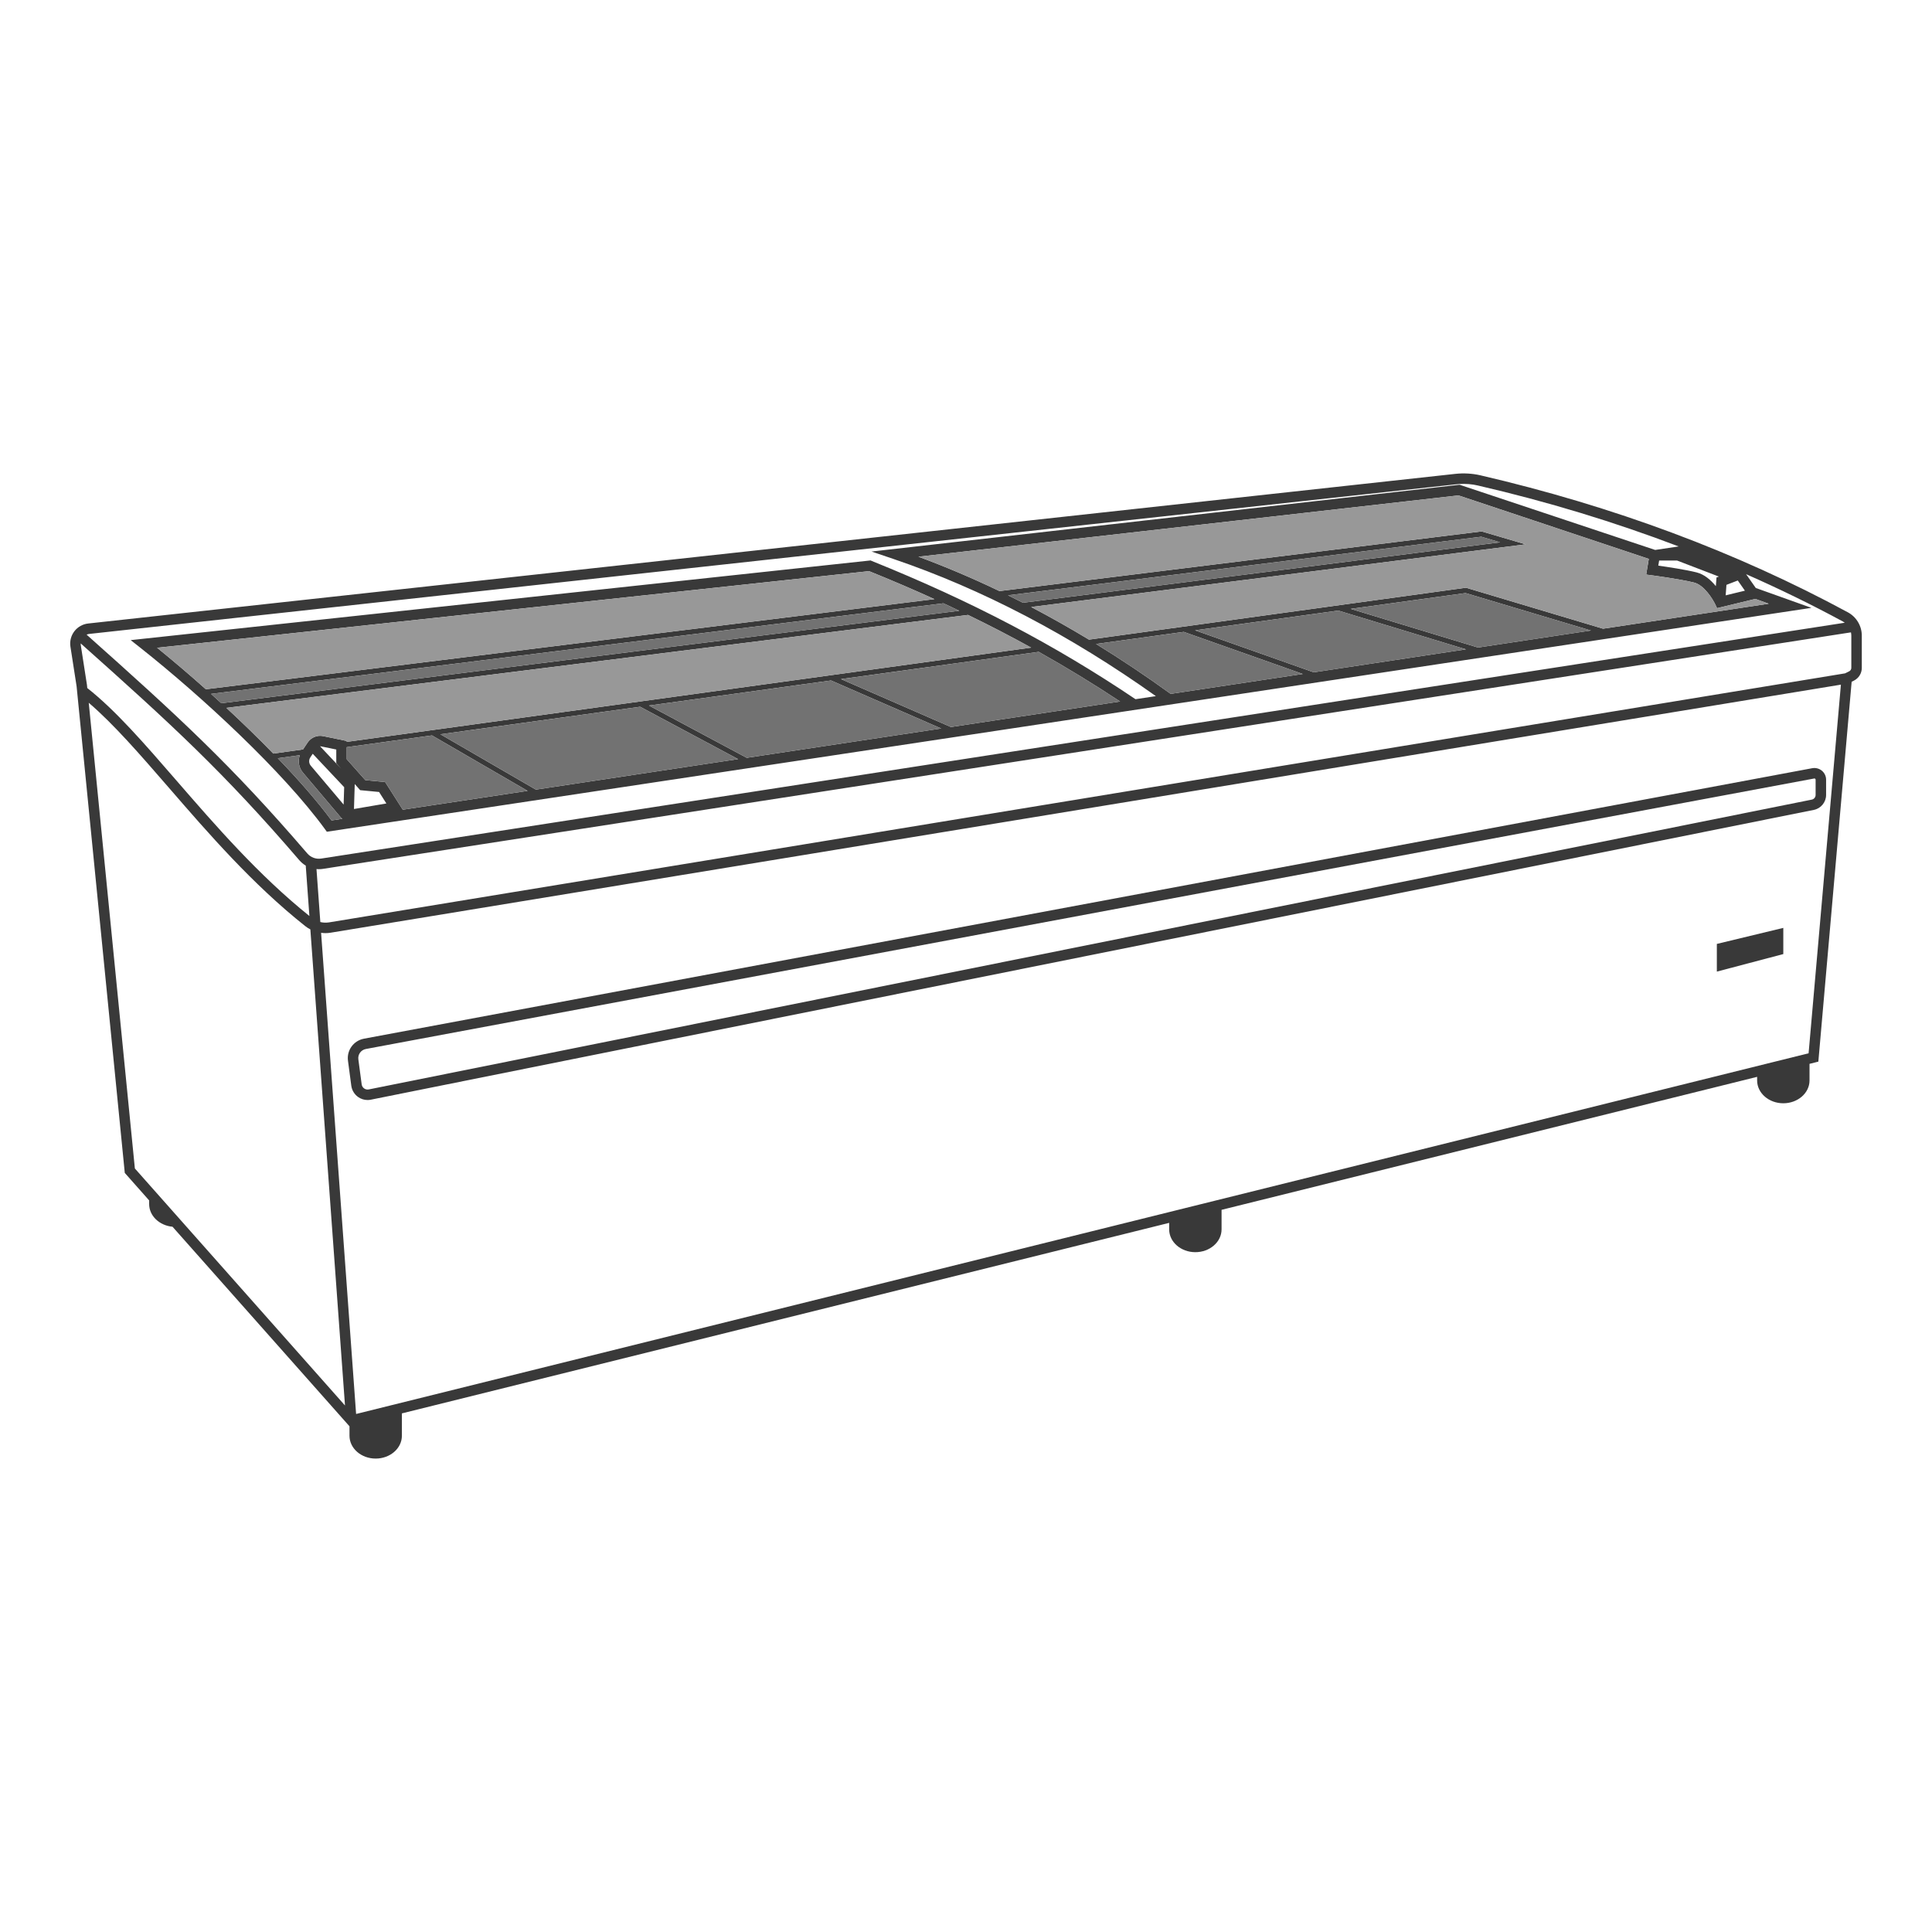
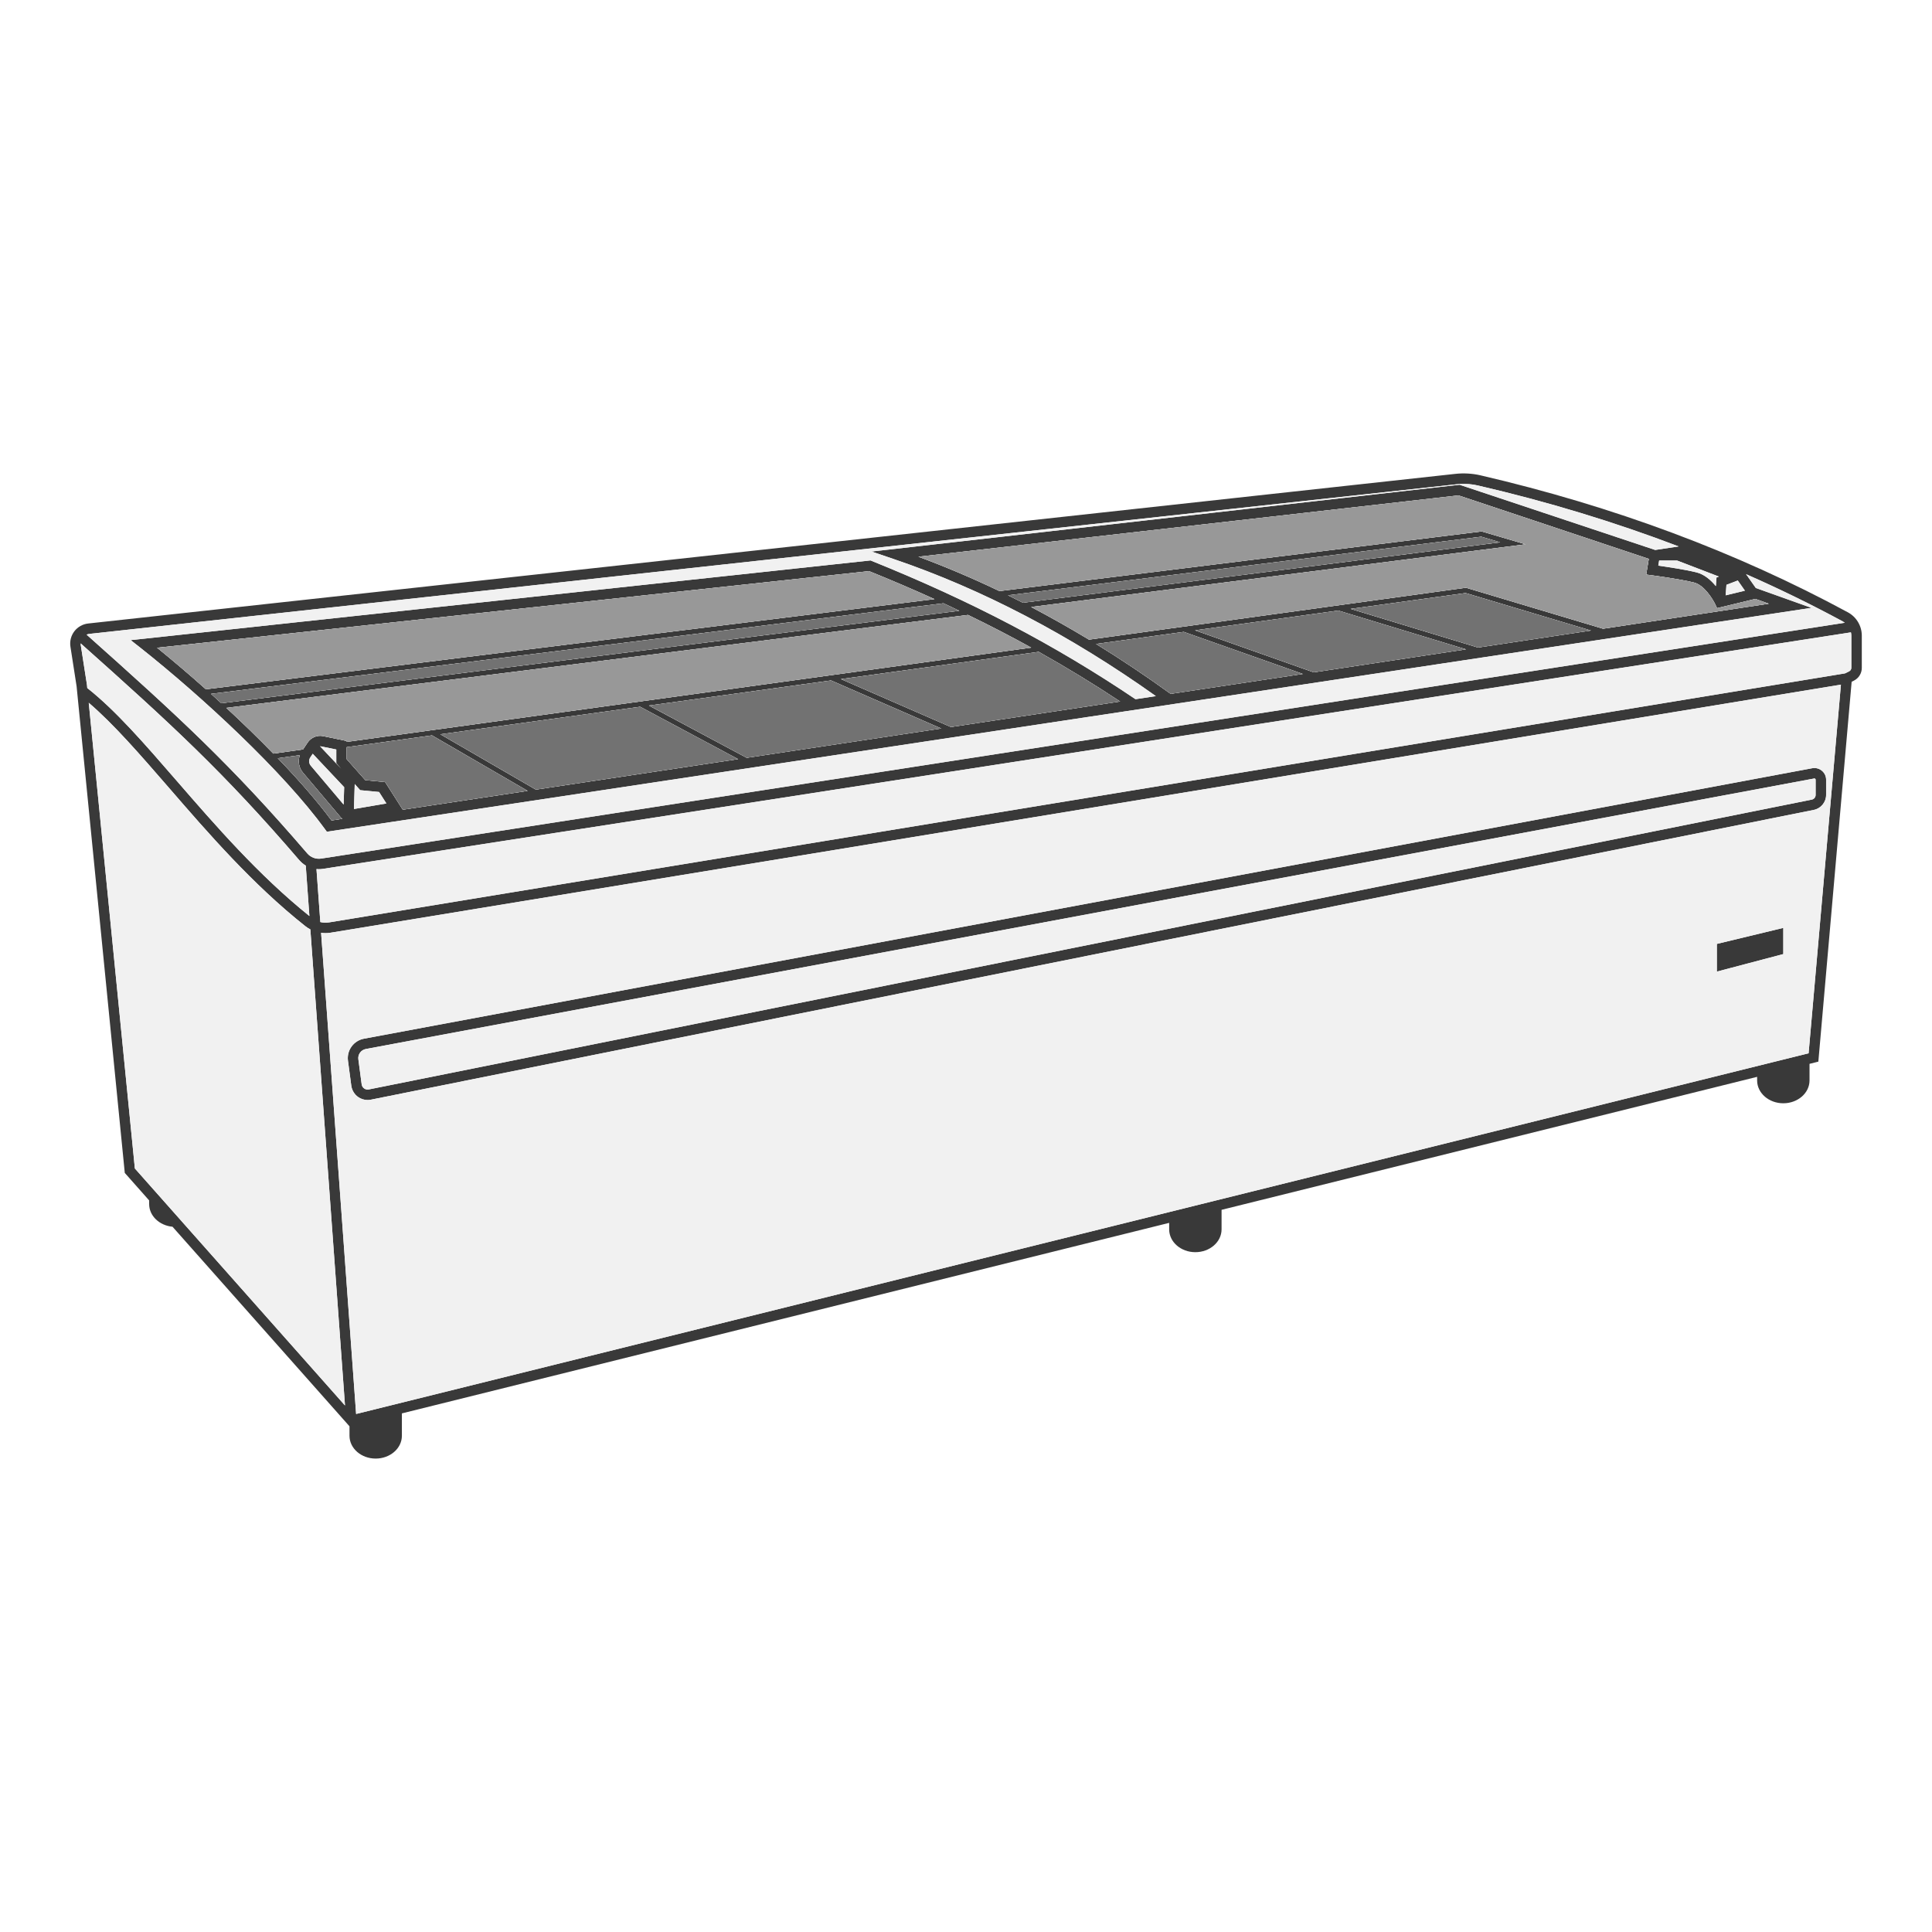
<svg xmlns="http://www.w3.org/2000/svg" version="1.1" x="0px" y="0px" width="300px" height="300px" viewBox="0 0 300 300" enable-background="new 0 0 300 300" xml:space="preserve">
  <g id="Layer_1">
    <g>
      <polygon fill="#393939" points="276.911,144.082 276.911,148.147 266.591,150.871 266.591,146.571   " />
      <path fill="#393939" d="M281.928,123.437v-2.368c0-0.057-0.023-0.109-0.069-0.143c-0.029-0.029-0.075-0.046-0.12-0.046    L56.809,162.888c-0.757,0.143-1.267,0.849-1.164,1.605l0.516,3.887c0.034,0.252,0.172,0.482,0.378,0.631    c0.212,0.149,0.47,0.206,0.722,0.155l224.069-45.001C281.681,124.096,281.928,123.792,281.928,123.437z M283.556,121.069v2.368    c0,1.124-0.803,2.104-1.903,2.322L57.583,170.759c-0.166,0.034-0.333,0.052-0.505,0.052c-0.533,0-1.043-0.166-1.479-0.476    c-0.573-0.407-0.952-1.043-1.049-1.737l-0.516-3.887c-0.218-1.617,0.871-3.119,2.477-3.423l224.895-42.002    c0.539-0.097,1.084,0.052,1.496,0.39C283.315,120.02,283.556,120.53,283.556,121.069z" />
      <path fill="#393939" d="M47.389,143.801c-8.17-6.484-15.056-14.425-21.127-21.437c-4.569-5.269-8.589-9.901-12.481-13.238    l7.161,72.314l32.628,36.802l-5.378-73.925C47.911,144.174,47.642,144.002,47.389,143.801z M27.489,121.304    c5.94,6.846,12.659,14.597,20.554,20.932l-0.568-7.826c-0.367-0.218-0.699-0.499-0.992-0.831    c-11.725-13.645-19.843-21.093-33.953-33.672c-0.006,0.086,0,0.172,0.011,0.252l0.963,6.203l0.046,0.476    C17.954,110.307,22.381,115.41,27.489,121.304z M266.436,91.015l0.103-1.347l0.367-0.138l-6.484-2.488h-2.792l-0.132,0.791    c1.399,0.195,4.225,0.619,5.945,1.049C264.682,89.192,265.697,90.109,266.436,91.015z M269.842,90.138l-1.76,0.677l-0.12,1.628    l2.987-0.722L269.842,90.138z M227.639,100.83l-19.826-6.02l-22.245,3.067l18.433,6.519L227.639,100.83z M229.508,100.549    l17.532-2.643l-19.465-5.814l-17.836,2.454L229.508,100.549z M146.151,113.122l-17.108-7.459l-28.271,3.893l15.182,8.118    L146.151,113.122z M145.096,93.033c-3.274-1.485-6.645-2.935-10.148-4.346l-110.55,11.897c2.414,1.961,4.982,4.139,7.568,6.444    L145.096,93.033z M148.961,94.839c-0.814-0.39-1.634-0.78-2.465-1.158L32.769,107.745c0.533,0.482,1.066,0.963,1.6,1.456    L148.961,94.839z M156.529,92.437c0.774,0.378,1.542,0.768,2.311,1.158l74.097-9.385l-2.924-0.866L156.529,92.437z     M173.929,108.931c-4.122-2.729-8.313-5.286-12.636-7.711l-30.702,4.231l17.068,7.442L173.929,108.931z M169.096,99.322    l58.543-8.061l21.282,6.364l25.725-3.881l-2.075-0.745l-5.951,1.439l-0.281-0.596c-0.384-0.808-1.72-2.993-3.285-3.383    c-2.225-0.556-6.553-1.124-6.599-1.129l-0.837-0.109l0.407-2.437l-29.555-9.856l-83.85,9.517    c4.197,1.554,8.394,3.331,12.573,5.338l74.883-9.265l6.823,2.007l-76.781,9.729C163.122,95.831,166.115,97.522,169.096,99.322z     M183.814,98.118l-13.617,1.875c3.887,2.391,7.757,4.977,11.587,7.751l20.514-3.09L183.814,98.118z M52.985,119.366l-0.768-0.866    v-2.116l-2.374-0.487c-0.046-0.011-0.092-0.017-0.138-0.017c0,0,0,0-0.006,0L52.985,119.366z M53.169,127.14    c-0.103-0.069-0.201-0.155-0.287-0.252l-5.859-6.937c-0.636-0.751-0.791-1.789-0.464-2.689l-3.417,0.476    c3.205,3.337,6.1,6.639,8.342,9.661L53.169,127.14z M53.358,124.933l0.086-2.7l-4.885-5.189l-0.367,0.556    c-0.269,0.401-0.241,0.935,0.069,1.301L53.358,124.933z M59.997,124.761l-1.135-1.783l-2.935-0.281l-0.843-0.952l-0.12,3.876    L59.997,124.761z M81.927,122.806l-14.849-8.611l-13.238,1.823v1.869l2.884,3.251l3.085,0.298l2.735,4.294L81.927,122.806z     M53.839,115.198l106.278-14.637c-3.182-1.754-6.444-3.446-9.804-5.074L35.154,109.917c2.5,2.316,4.971,4.713,7.287,7.098    l4.61-0.642l0.722-1.084c0.522-0.774,1.479-1.175,2.397-0.986l3.669,0.757V115.198z M83.211,122.611l31.401-4.736l-15.21-8.13    l-31.017,4.271L83.211,122.611z M280.838,163.553l5.017-57.241L51.351,144.828c-0.269,0.046-0.545,0.069-0.814,0.069    c-0.229,0-0.453-0.023-0.677-0.052l5.435,74.717L280.838,163.553z M286.153,96.502c-4.85-2.626-9.867-5.074-15.021-7.344    l0.241,0.344l0.069,0.023l-0.04,0.017l1.244,1.772l0.011-0.006l8.623,3.079L50.749,129.153l-0.287-0.401    c-6.525-8.944-19.075-20.571-28.615-28.128l-1.554-1.227l114.89-12.372l0.183,0.08c15.446,6.221,28.466,13.049,40.953,21.466    l3.165-0.476c-13.318-9.471-27.004-16.632-40.718-21.288l-2.958-1.003l-0.482-0.161l91.315-10.372l0.172,0.057l30.203,10.068    l3.646-0.545c-9.947-3.79-20.353-6.96-31.166-9.46c-0.929-0.218-1.909-0.292-2.867-0.235c-0.149,0.011-0.298,0.023-0.447,0.04    L13.867,98.434c-0.149,0.011-0.287,0.057-0.419,0.115c14.264,12.716,22.429,20.193,34.268,33.97    c0.539,0.625,1.347,0.923,2.161,0.797l236.58-36.619C286.365,96.628,286.262,96.559,286.153,96.502z M287.472,103.703v-4.994    c0-0.178-0.023-0.35-0.057-0.516L50.13,134.92c-0.212,0.034-0.419,0.046-0.625,0.046c-0.12,0-0.241-0.006-0.361-0.017l0.596,8.227    c0.436,0.103,0.894,0.12,1.347,0.052l235.416-38.671l0.636-0.315C287.346,104.138,287.472,103.932,287.472,103.703z     M10.937,100.412c-0.132-0.843,0.092-1.714,0.608-2.385c0.516-0.677,1.301-1.118,2.144-1.21L226.005,73.58    c1.284-0.138,2.609-0.063,3.864,0.224c20.606,4.782,39.806,11.931,57.058,21.271c1.342,0.722,2.173,2.116,2.173,3.635v4.994    c0,0.849-0.476,1.611-1.233,1.989l-0.344,0.172l-5.171,58.984l-0.562,0.143l-0.808,0.201v2.58c0,1.955-1.823,3.543-4.071,3.543    c-2.247,0-4.065-1.588-4.065-3.543v-0.562l-83.162,20.651v3.033c0,1.955-1.823,3.543-4.071,3.543    c-2.247,0-4.065-1.588-4.065-3.543v-1.009L62.405,219.47v3.474c0,1.955-1.823,3.543-4.071,3.543s-4.065-1.588-4.065-3.543v-1.468    l-27.48-30.989c-2.041-0.189-3.629-1.691-3.629-3.52V186.4l-3.784-4.271l-7.482-75.559L10.937,100.412z" />
    </g>
+   </g>
+   <g id="Layer_4">
+     <polygon fill="#F1F1F1" points="247.04,97.91 229.51,100.55 209.74,94.55 227.58,92.09  " />
+     <polygon fill="#F1F1F1" points="227.64,100.83 204,104.4 185.57,97.88 207.81,94.81  " />
+     <path fill="#F1F1F1" d="M202.3,104.65l-20.52,3.09c-3.83-2.77-7.7-5.36-11.58-7.75l13.61-1.87L202.3,104.65z" />
+     <path fill="#F1F1F1" d="M232.94,84.21l-74.1,9.38c-0.77-0.39-1.54-0.78-2.31-1.15l73.48-9.1L232.94,84.21z" />
+     <path fill="#F1F1F1" d="M173.93,108.93l-26.27,3.96l-17.07-7.44l30.7-4.23C165.62,103.65,169.81,106.2,173.93,108.93z" />
+     <polygon fill="#F1F1F1" points="146.15,113.12 115.95,117.67 100.77,109.56 129.04,105.66  " />
+     <polygon fill="#F1F1F1" points="114.61,117.88 83.21,122.61 68.38,114.02 99.4,109.75  " />
+     <path fill="#F1F1F1" d="M148.96,94.84L34.37,109.2c-0.53-0.49-1.07-0.97-1.6-1.46L146.5,93.68   C147.33,94.06,148.15,94.45,148.96,94.84z" />
+     <path fill="#F1F1F1" d="M160.12,100.56L53.84,115.2v-0.14l-3.67-0.76c-0.92-0.19-1.87,0.22-2.4,0.99l-0.72,1.08l-4.61,0.65   c-2.31-2.39-4.79-4.79-7.29-7.1l115.16-14.43C153.67,97.11,156.94,98.81,160.12,100.56z" />
+     <polygon fill="#F1F1F1" points="81.93,122.81 62.54,125.73 59.81,121.44 56.72,121.14 53.84,117.89 53.84,116.02 67.08,114.19  " />
+     <path fill="#F1F1F1" d="M52.88,126.89c0.09,0.1,0.19,0.18,0.29,0.25l-1.69,0.26c-2.24-3.02-5.13-6.33-8.34-9.66l3.42-0.48   c-0.33,0.9-0.17,1.94,0.46,2.69L52.88,126.89z" />
+     <path fill="#F1F1F1" d="M52.99,119.37l-3.29-3.49c0.01,0,0.01,0,0.01,0c0.04,0,0.09,0.01,0.13,0.02l2.38,0.48v2.12L52.99,119.37z" />
+     <polygon fill="#F1F1F1" points="55.93,122.7 58.86,122.98 60,124.76 54.96,125.62 55.08,121.75  " />
+     <path fill="#F1F1F1" d="M48.56,117.04l4.88,5.19l-0.08,2.7l-5.1-6.03c-0.31-0.37-0.34-0.9-0.07-1.3L48.56,117.04z" />
+     <polygon fill="#F1F1F1" points="269.84,90.14 270.95,91.72 267.96,92.44 268.08,90.81  " />
+     <path fill="#F1F1F1" d="M266.54,89.67l-0.1,1.34c-0.74-0.9-1.76-1.82-3-2.13c-1.72-0.43-4.54-0.85-5.94-1.05l0.13-0.79h2.79   l6.49,2.49L266.54,89.67z" />
+     <path fill="#F1F1F1" d="M229.5,75.39c10.81,2.5,21.22,5.67,31.16,9.46l-3.64,0.55l-30.21-10.07l-0.17-0.06v-0.11   C227.6,75.1,228.57,75.17,229.5,75.39z" />
+     <path fill="#F1F1F1" d="M266.34,93.84l0.28,0.6l5.95-1.44l2.08,0.74l-25.73,3.89l-21.28-6.37l-58.54,8.06   c-2.99-1.8-5.98-3.49-8.98-5.07l76.78-9.73l-6.82-2l-74.89,9.26c-4.18-2-8.37-3.78-12.57-5.33l83.85-9.52l29.55,9.85l-0.4,2.44   l0.83,0.11c0.05,0,4.38,0.57,6.6,1.13C264.62,90.85,265.95,93.03,266.34,93.84z" />
+     <path fill="#F1F1F1" d="M145.1,93.03l-113.13,14c-2.59-2.31-5.16-4.49-7.57-6.45l110.55-11.89   C138.45,90.1,141.82,91.55,145.1,93.03z" />
+     <path fill="#F1F1F1" d="M226.64,75.27l-91.31,10.37l0.48,0.16l2.96,1.01c13.71,4.65,27.4,11.81,40.71,21.28l-3.16,0.48   c-12.49-8.42-25.51-15.24-40.95-21.47l-0.19-0.08L20.29,99.4l1.56,1.22c9.54,7.56,22.09,19.19,28.61,28.13l0.29,0.4l230.53-34.76   l-8.62-3.08h-0.01l-1.25-1.77l0.04-0.02l-0.07-0.02l-0.24-0.34c5.16,2.27,10.17,4.72,15.02,7.34c0.11,0.06,0.22,0.13,0.31,0.2   L49.88,133.32c-0.82,0.12-1.62-0.18-2.16-0.8c-11.84-13.78-20.01-21.26-34.27-33.97c0.13-0.06,0.27-0.1,0.42-0.12L226.18,75.2   c0.15-0.02,0.3-0.03,0.45-0.04h0.01V75.27z" />
+     <path fill="#F1F1F1" d="M49.5,134.97c0.21,0,0.42-0.02,0.63-0.05l237.28-36.73c0.04,0.17,0.06,0.34,0.06,0.52v4.99   c0,0.23-0.12,0.44-0.33,0.54l-0.64,0.32L51.09,143.23c-0.46,0.07-0.91,0.05-1.35-0.05l-0.6-8.23   C49.26,134.96,49.38,134.97,49.5,134.97z" />
+     <path fill="#F1F1F1" d="M12.53,99.91c14.11,12.58,22.23,20.02,33.95,33.67c0.3,0.33,0.63,0.61,1,0.83l0.56,7.83   c-7.89-6.34-14.61-14.09-20.55-20.94c-5.11-5.89-9.54-10.99-13.94-14.46l-0.04-0.48l-0.97-6.2   C12.53,100.08,12.53,99.99,12.53,99.91z" />
+     <path fill="#F1F1F1" d="M48.19,144.32l5.38,73.92l-32.63-36.8l-7.16-72.31c3.89,3.33,7.91,7.97,12.48,13.23   c6.07,7.02,12.96,14.96,21.13,21.44C47.64,144,47.91,144.17,48.19,144.32z" />
+     <path fill="#F1F1F1" d="M285.86,106.31l-1.51,17.2l-0.79-0.07v-2.37c0-0.54-0.24-1.05-0.66-1.39c-0.41-0.34-0.95-0.49-1.49-0.39   l-224.9,42c-1.6,0.3-2.69,1.8-2.48,3.42l-2.71,0.2l-1.46-20.07c0.22,0.03,0.45,0.06,0.68,0.06c0.27,0,0.54-0.03,0.81-0.07   L285.86,106.31z" />
+     <path fill="#F1F1F1" d="M281.93,123.44c0,0.35-0.25,0.66-0.6,0.72L57.26,169.17c-0.25,0.05-0.51-0.01-0.72-0.16   c-0.21-0.15-0.34-0.38-0.38-0.63l-0.51-3.89c-0.11-0.75,0.4-1.46,1.16-1.6l224.93-42.01c0.04,0,0.09,0.02,0.12,0.05   c0.04,0.03,0.07,0.08,0.07,0.14V123.44z" />
+     <path fill="#F1F1F1" d="M281.65,125.76c1.1-0.22,1.91-1.2,1.91-2.32l0.79,0.07l-3.51,40.04L55.3,219.56l-3.98-54.65l2.71-0.2   l0.52,3.89c0.1,0.69,0.48,1.33,1.05,1.74c0.44,0.3,0.95,0.47,1.48,0.47c0.17,0,0.34-0.02,0.5-0.05L281.65,125.76z M276.91,148.15   v-4.07l-10.32,2.49v4.3L276.91,148.15z" />
  </g>
  <g id="Layer_2">
    <path fill="#989898" d="M266.339,93.841l0.281,0.596l5.951-1.439l2.075,0.745l-25.725,3.881l-21.282-6.364l-58.543,8.061   c-2.981-1.8-5.974-3.492-8.978-5.068l76.781-9.729l-6.823-2.007l-74.883,9.265c-4.18-2.007-8.376-3.784-12.573-5.338l83.85-9.517   l29.555,9.856l-0.407,2.437l0.837,0.109c0.046,0.006,4.375,0.573,6.599,1.129C264.619,90.848,265.955,93.033,266.339,93.841z" />
    <path fill="#989898" d="M160.118,100.561L53.839,115.198v-0.138l-3.669-0.757c-0.917-0.189-1.875,0.212-2.397,0.986l-0.722,1.084   l-4.61,0.642c-2.316-2.385-4.787-4.782-7.287-7.098l115.159-14.431C153.674,97.115,156.936,98.806,160.118,100.561z" />
    <path fill="#989898" d="M145.096,93.033l-113.13,13.995c-2.586-2.305-5.154-4.483-7.568-6.444l110.55-11.897   C138.452,90.097,141.823,91.548,145.096,93.033z" />
  </g>
  <g id="Layer_3">
    <path fill="#727272" d="M47.022,119.951l5.859,6.937c0.086,0.097,0.183,0.183,0.287,0.252l-1.686,0.258   c-2.242-3.021-5.137-6.324-8.342-9.661l3.417-0.476C46.231,118.162,46.386,119.2,47.022,119.951z" />
    <path fill="#727272" d="M148.961,94.839L34.369,109.201c-0.533-0.493-1.066-0.975-1.6-1.456l113.726-14.064   C147.327,94.059,148.147,94.449,148.961,94.839z" />
    <path fill="#727272" d="M232.937,84.209l-74.097,9.385c-0.768-0.39-1.537-0.78-2.311-1.158l73.484-9.093L232.937,84.209z" />
    <polygon fill="#727272" points="247.041,97.906 229.508,100.549 209.74,94.546 227.576,92.093  " />
    <polygon fill="#727272" points="227.639,100.83 204.001,104.396 185.568,97.878 207.813,94.81  " />
    <path fill="#727272" d="M202.298,104.654l-20.514,3.09c-3.83-2.775-7.7-5.361-11.587-7.751l13.617-1.875L202.298,104.654z" />
    <path fill="#727272" d="M173.929,108.931l-26.27,3.962l-17.068-7.442l30.702-4.231   C165.616,103.645,169.807,106.202,173.929,108.931z" />
    <polygon fill="#727272" points="146.151,113.122 115.954,117.675 100.772,109.556 129.043,105.663  " />
    <polygon fill="#727272" points="81.927,122.806 62.542,125.73 59.808,121.436 56.723,121.138 53.839,117.887 53.839,116.018    67.078,114.195  " />
    <polygon fill="#727272" points="114.612,117.875 83.211,122.611 68.385,114.017 99.402,109.745  " />
  </g>
</svg>
